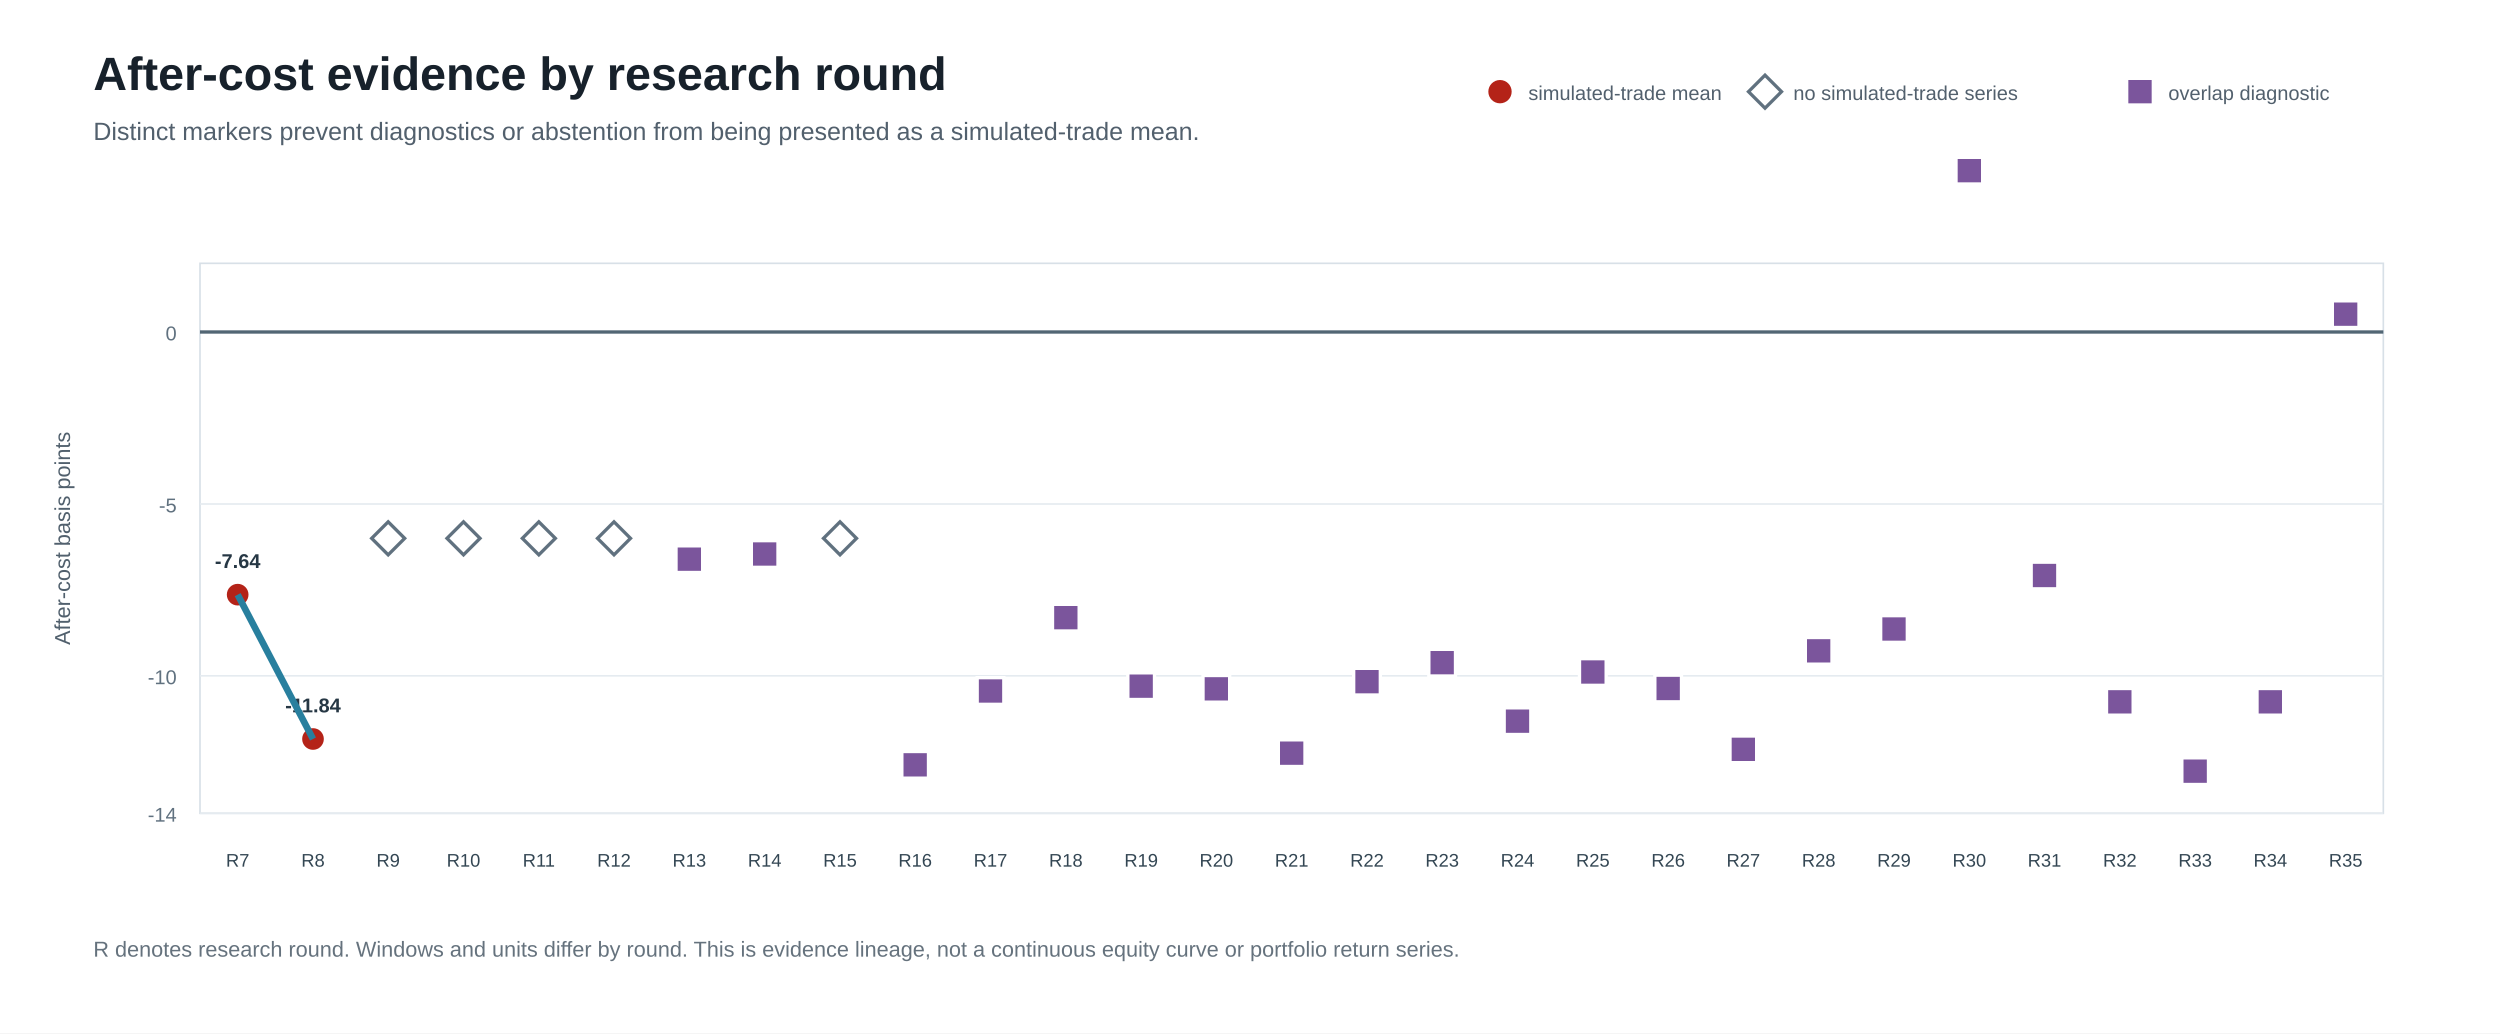
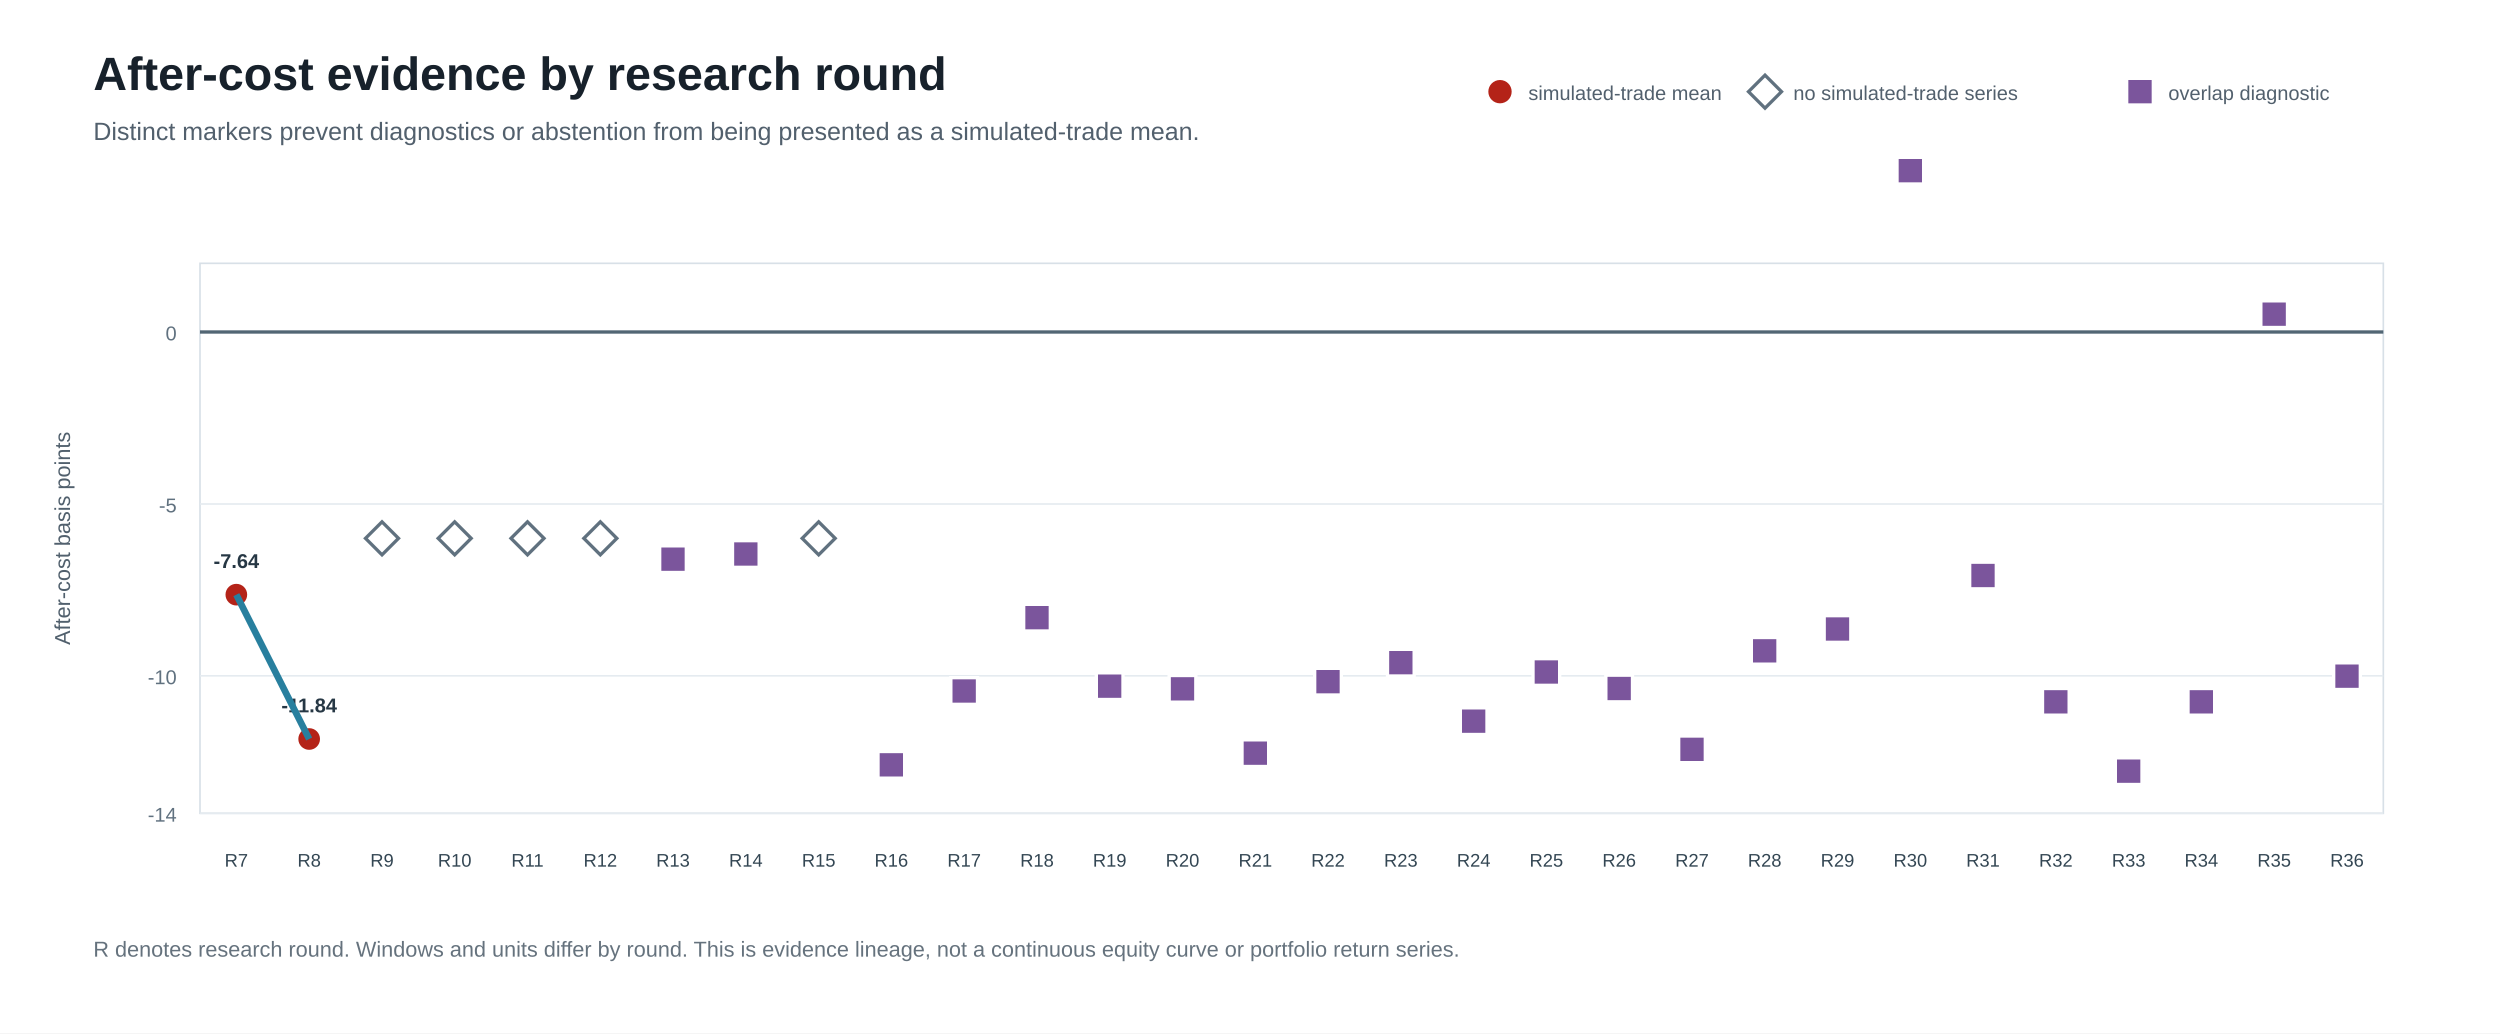
<svg xmlns="http://www.w3.org/2000/svg" width="1500" height="620" viewBox="0 0 1500 620" role="img" aria-labelledby="title desc">
  <rect width="100%" height="100%" fill="#ffffff" />
  <text x="56" y="54" font-family="Segoe UI, Arial, sans-serif" font-size="28" font-weight="700" fill="#17212b">After-cost evidence by research round</text>
  <text x="56" y="84" font-family="Segoe UI, Arial, sans-serif" font-size="15" fill="#52606d">Distinct markers prevent diagnostics or abstention from being presented as a simulated-trade mean.</text>
  <circle cx="900" cy="55" r="7" fill="#b42318" />
  <text x="917" y="60" font-family="Segoe UI, Arial, sans-serif" font-size="12" fill="#52606d">simulated-trade mean</text>
  <rect x="1052" y="48" width="14" height="14" fill="#ffffff" stroke="#60717f" stroke-width="2" transform="rotate(45 1059 55)" />
  <text x="1076" y="60" font-family="Segoe UI, Arial, sans-serif" font-size="12" fill="#52606d">no simulated-trade series</text>
  <rect x="1277" y="48" width="14" height="14" fill="#7b559c" />
  <text x="1301" y="60" font-family="Segoe UI, Arial, sans-serif" font-size="12" fill="#52606d">overlap diagnostic</text>
  <rect x="120" y="158" width="1310" height="330" fill="#ffffff" stroke="#d8e0e7" />
  <line x1="120" y1="488.0" x2="1430" y2="488.0" stroke="#e5ebf0" stroke-width="1" />
  <text x="106" y="493.0" text-anchor="end" font-family="Segoe UI, Arial, sans-serif" font-size="12" fill="#60717f">-14</text>
  <line x1="120" y1="405.5" x2="1430" y2="405.5" stroke="#e5ebf0" stroke-width="1" />
  <text x="106" y="410.5" text-anchor="end" font-family="Segoe UI, Arial, sans-serif" font-size="12" fill="#60717f">-10</text>
  <line x1="120" y1="302.4" x2="1430" y2="302.4" stroke="#e5ebf0" stroke-width="1" />
  <text x="106" y="307.4" text-anchor="end" font-family="Segoe UI, Arial, sans-serif" font-size="12" fill="#60717f">-5</text>
  <line x1="120" y1="199.2" x2="1430" y2="199.2" stroke="#526674" stroke-width="2" />
  <text x="106" y="204.2" text-anchor="end" font-family="Segoe UI, Arial, sans-serif" font-size="12" fill="#60717f">0</text>
-   <circle cx="142.6" cy="356.8" r="8" fill="#b42318" stroke="#ffffff" stroke-width="3" />
-   <text x="142.6" y="340.8" text-anchor="middle" font-family="Segoe UI, Arial, sans-serif" font-size="12" font-weight="700" fill="#263744">-7.64</text>
-   <text x="142.6" y="520" text-anchor="middle" font-family="Segoe UI, Arial, sans-serif" font-size="11" fill="#334653">R7</text>
-   <circle cx="187.8" cy="443.4" r="8" fill="#b42318" stroke="#ffffff" stroke-width="3" />
-   <text x="187.8" y="427.4" text-anchor="middle" font-family="Segoe UI, Arial, sans-serif" font-size="12" font-weight="700" fill="#263744">-11.84</text>
-   <text x="187.8" y="520" text-anchor="middle" font-family="Segoe UI, Arial, sans-serif" font-size="11" fill="#334653">R8</text>
-   <rect x="225.9" y="316.0" width="14" height="14" fill="#ffffff" stroke="#60717f" stroke-width="2" transform="rotate(45 232.9 323.0)" />
-   <text x="232.9" y="520" text-anchor="middle" font-family="Segoe UI, Arial, sans-serif" font-size="11" fill="#334653">R9</text>
-   <rect x="271.1" y="316.0" width="14" height="14" fill="#ffffff" stroke="#60717f" stroke-width="2" transform="rotate(45 278.1 323.0)" />
-   <text x="278.1" y="520" text-anchor="middle" font-family="Segoe UI, Arial, sans-serif" font-size="11" fill="#334653">R10</text>
-   <rect x="316.3" y="316.0" width="14" height="14" fill="#ffffff" stroke="#60717f" stroke-width="2" transform="rotate(45 323.3 323.0)" />
-   <text x="323.3" y="520" text-anchor="middle" font-family="Segoe UI, Arial, sans-serif" font-size="11" fill="#334653">R11</text>
-   <rect x="361.4" y="316.0" width="14" height="14" fill="#ffffff" stroke="#60717f" stroke-width="2" transform="rotate(45 368.4 323.0)" />
-   <text x="368.4" y="520" text-anchor="middle" font-family="Segoe UI, Arial, sans-serif" font-size="11" fill="#334653">R12</text>
-   <rect x="405.6" y="327.5" width="16" height="16" fill="#7b559c" stroke="#ffffff" stroke-width="2" />
-   <text x="413.6" y="520" text-anchor="middle" font-family="Segoe UI, Arial, sans-serif" font-size="11" fill="#334653">R13</text>
-   <rect x="450.8" y="324.4" width="16" height="16" fill="#7b559c" stroke="#ffffff" stroke-width="2" />
-   <text x="458.8" y="520" text-anchor="middle" font-family="Segoe UI, Arial, sans-serif" font-size="11" fill="#334653">R14</text>
-   <rect x="497.0" y="316.0" width="14" height="14" fill="#ffffff" stroke="#60717f" stroke-width="2" transform="rotate(45 504.0 323.0)" />
-   <text x="504.0" y="520" text-anchor="middle" font-family="Segoe UI, Arial, sans-serif" font-size="11" fill="#334653">R15</text>
-   <rect x="541.1" y="450.9" width="16" height="16" fill="#7b559c" stroke="#ffffff" stroke-width="2" />
-   <text x="549.1" y="520" text-anchor="middle" font-family="Segoe UI, Arial, sans-serif" font-size="11" fill="#334653">R16</text>
-   <rect x="586.3" y="406.6" width="16" height="16" fill="#7b559c" stroke="#ffffff" stroke-width="2" />
-   <text x="594.3" y="520" text-anchor="middle" font-family="Segoe UI, Arial, sans-serif" font-size="11" fill="#334653">R17</text>
-   <rect x="631.5" y="362.6" width="16" height="16" fill="#7b559c" stroke="#ffffff" stroke-width="2" />
-   <text x="639.5" y="520" text-anchor="middle" font-family="Segoe UI, Arial, sans-serif" font-size="11" fill="#334653">R18</text>
-   <rect x="676.7" y="403.7" width="16" height="16" fill="#7b559c" stroke="#ffffff" stroke-width="2" />
-   <text x="684.7" y="520" text-anchor="middle" font-family="Segoe UI, Arial, sans-serif" font-size="11" fill="#334653">R19</text>
-   <rect x="721.8" y="405.3" width="16" height="16" fill="#7b559c" stroke="#ffffff" stroke-width="2" />
-   <text x="729.8" y="520" text-anchor="middle" font-family="Segoe UI, Arial, sans-serif" font-size="11" fill="#334653">R20</text>
-   <rect x="767.0" y="443.9" width="16" height="16" fill="#7b559c" stroke="#ffffff" stroke-width="2" />
-   <text x="775.0" y="520" text-anchor="middle" font-family="Segoe UI, Arial, sans-serif" font-size="11" fill="#334653">R21</text>
-   <rect x="812.2" y="401.0" width="16" height="16" fill="#7b559c" stroke="#ffffff" stroke-width="2" />
-   <text x="820.2" y="520" text-anchor="middle" font-family="Segoe UI, Arial, sans-serif" font-size="11" fill="#334653">R22</text>
-   <rect x="857.3" y="389.6" width="16" height="16" fill="#7b559c" stroke="#ffffff" stroke-width="2" />
-   <text x="865.3" y="520" text-anchor="middle" font-family="Segoe UI, Arial, sans-serif" font-size="11" fill="#334653">R23</text>
-   <rect x="902.5" y="424.7" width="16" height="16" fill="#7b559c" stroke="#ffffff" stroke-width="2" />
-   <text x="910.5" y="520" text-anchor="middle" font-family="Segoe UI, Arial, sans-serif" font-size="11" fill="#334653">R24</text>
-   <rect x="947.7" y="395.2" width="16" height="16" fill="#7b559c" stroke="#ffffff" stroke-width="2" />
-   <text x="955.7" y="520" text-anchor="middle" font-family="Segoe UI, Arial, sans-serif" font-size="11" fill="#334653">R25</text>
-   <rect x="992.9" y="405.1" width="16" height="16" fill="#7b559c" stroke="#ffffff" stroke-width="2" />
-   <text x="1000.9" y="520" text-anchor="middle" font-family="Segoe UI, Arial, sans-serif" font-size="11" fill="#334653">R26</text>
-   <rect x="1038.0" y="441.6" width="16" height="16" fill="#7b559c" stroke="#ffffff" stroke-width="2" />
-   <text x="1046.0" y="520" text-anchor="middle" font-family="Segoe UI, Arial, sans-serif" font-size="11" fill="#334653">R27</text>
-   <rect x="1083.2" y="382.5" width="16" height="16" fill="#7b559c" stroke="#ffffff" stroke-width="2" />
-   <text x="1091.2" y="520" text-anchor="middle" font-family="Segoe UI, Arial, sans-serif" font-size="11" fill="#334653">R28</text>
-   <rect x="1128.4" y="369.4" width="16" height="16" fill="#7b559c" stroke="#ffffff" stroke-width="2" />
-   <text x="1136.4" y="520" text-anchor="middle" font-family="Segoe UI, Arial, sans-serif" font-size="11" fill="#334653">R29</text>
-   <rect x="1173.6" y="94.4" width="16" height="16" fill="#7b559c" stroke="#ffffff" stroke-width="2" />
-   <text x="1181.6" y="520" text-anchor="middle" font-family="Segoe UI, Arial, sans-serif" font-size="11" fill="#334653">R30</text>
-   <rect x="1218.7" y="337.3" width="16" height="16" fill="#7b559c" stroke="#ffffff" stroke-width="2" />
-   <text x="1226.7" y="520" text-anchor="middle" font-family="Segoe UI, Arial, sans-serif" font-size="11" fill="#334653">R31</text>
-   <rect x="1263.9" y="413.1" width="16" height="16" fill="#7b559c" stroke="#ffffff" stroke-width="2" />
-   <text x="1271.9" y="520" text-anchor="middle" font-family="Segoe UI, Arial, sans-serif" font-size="11" fill="#334653">R32</text>
-   <rect x="1309.1" y="454.7" width="16" height="16" fill="#7b559c" stroke="#ffffff" stroke-width="2" />
-   <text x="1317.1" y="520" text-anchor="middle" font-family="Segoe UI, Arial, sans-serif" font-size="11" fill="#334653">R33</text>
-   <rect x="1354.2" y="413.1" width="16" height="16" fill="#7b559c" stroke="#ffffff" stroke-width="2" />
-   <text x="1362.2" y="520" text-anchor="middle" font-family="Segoe UI, Arial, sans-serif" font-size="11" fill="#334653">R34</text>
-   <rect x="1399.4" y="180.5" width="16" height="16" fill="#7b559c" stroke="#ffffff" stroke-width="2" />
-   <text x="1407.4" y="520" text-anchor="middle" font-family="Segoe UI, Arial, sans-serif" font-size="11" fill="#334653">R35</text>
-   <polyline points="142.6,356.8 187.8,443.4" fill="none" stroke="#287f9e" stroke-width="4" />
+   <circle cx="141.8" cy="356.8" r="8" fill="#b42318" stroke="#ffffff" stroke-width="3" />
+   <text x="141.8" y="340.8" text-anchor="middle" font-family="Segoe UI, Arial, sans-serif" font-size="12" font-weight="700" fill="#263744">-7.64</text>
+   <text x="141.8" y="520" text-anchor="middle" font-family="Segoe UI, Arial, sans-serif" font-size="11" fill="#334653">R7</text>
+   <circle cx="185.5" cy="443.4" r="8" fill="#b42318" stroke="#ffffff" stroke-width="3" />
+   <text x="185.5" y="427.4" text-anchor="middle" font-family="Segoe UI, Arial, sans-serif" font-size="12" font-weight="700" fill="#263744">-11.84</text>
+   <text x="185.5" y="520" text-anchor="middle" font-family="Segoe UI, Arial, sans-serif" font-size="11" fill="#334653">R8</text>
+   <rect x="222.2" y="316.0" width="14" height="14" fill="#ffffff" stroke="#60717f" stroke-width="2" transform="rotate(45 229.2 323.0)" />
+   <text x="229.2" y="520" text-anchor="middle" font-family="Segoe UI, Arial, sans-serif" font-size="11" fill="#334653">R9</text>
+   <rect x="265.8" y="316.0" width="14" height="14" fill="#ffffff" stroke="#60717f" stroke-width="2" transform="rotate(45 272.8 323.0)" />
+   <text x="272.8" y="520" text-anchor="middle" font-family="Segoe UI, Arial, sans-serif" font-size="11" fill="#334653">R10</text>
+   <rect x="309.5" y="316.0" width="14" height="14" fill="#ffffff" stroke="#60717f" stroke-width="2" transform="rotate(45 316.5 323.0)" />
+   <text x="316.5" y="520" text-anchor="middle" font-family="Segoe UI, Arial, sans-serif" font-size="11" fill="#334653">R11</text>
+   <rect x="353.2" y="316.0" width="14" height="14" fill="#ffffff" stroke="#60717f" stroke-width="2" transform="rotate(45 360.2 323.0)" />
+   <text x="360.2" y="520" text-anchor="middle" font-family="Segoe UI, Arial, sans-serif" font-size="11" fill="#334653">R12</text>
+   <rect x="395.8" y="327.5" width="16" height="16" fill="#7b559c" stroke="#ffffff" stroke-width="2" />
+   <text x="403.8" y="520" text-anchor="middle" font-family="Segoe UI, Arial, sans-serif" font-size="11" fill="#334653">R13</text>
+   <rect x="439.5" y="324.4" width="16" height="16" fill="#7b559c" stroke="#ffffff" stroke-width="2" />
+   <text x="447.5" y="520" text-anchor="middle" font-family="Segoe UI, Arial, sans-serif" font-size="11" fill="#334653">R14</text>
+   <rect x="484.2" y="316.0" width="14" height="14" fill="#ffffff" stroke="#60717f" stroke-width="2" transform="rotate(45 491.2 323.0)" />
+   <text x="491.2" y="520" text-anchor="middle" font-family="Segoe UI, Arial, sans-serif" font-size="11" fill="#334653">R15</text>
+   <rect x="526.8" y="450.9" width="16" height="16" fill="#7b559c" stroke="#ffffff" stroke-width="2" />
+   <text x="534.8" y="520" text-anchor="middle" font-family="Segoe UI, Arial, sans-serif" font-size="11" fill="#334653">R16</text>
+   <rect x="570.5" y="406.6" width="16" height="16" fill="#7b559c" stroke="#ffffff" stroke-width="2" />
+   <text x="578.5" y="520" text-anchor="middle" font-family="Segoe UI, Arial, sans-serif" font-size="11" fill="#334653">R17</text>
+   <rect x="614.2" y="362.6" width="16" height="16" fill="#7b559c" stroke="#ffffff" stroke-width="2" />
+   <text x="622.2" y="520" text-anchor="middle" font-family="Segoe UI, Arial, sans-serif" font-size="11" fill="#334653">R18</text>
+   <rect x="657.8" y="403.7" width="16" height="16" fill="#7b559c" stroke="#ffffff" stroke-width="2" />
+   <text x="665.8" y="520" text-anchor="middle" font-family="Segoe UI, Arial, sans-serif" font-size="11" fill="#334653">R19</text>
+   <rect x="701.5" y="405.3" width="16" height="16" fill="#7b559c" stroke="#ffffff" stroke-width="2" />
+   <text x="709.5" y="520" text-anchor="middle" font-family="Segoe UI, Arial, sans-serif" font-size="11" fill="#334653">R20</text>
+   <rect x="745.2" y="443.9" width="16" height="16" fill="#7b559c" stroke="#ffffff" stroke-width="2" />
+   <text x="753.2" y="520" text-anchor="middle" font-family="Segoe UI, Arial, sans-serif" font-size="11" fill="#334653">R21</text>
+   <rect x="788.8" y="401.0" width="16" height="16" fill="#7b559c" stroke="#ffffff" stroke-width="2" />
+   <text x="796.8" y="520" text-anchor="middle" font-family="Segoe UI, Arial, sans-serif" font-size="11" fill="#334653">R22</text>
+   <rect x="832.5" y="389.6" width="16" height="16" fill="#7b559c" stroke="#ffffff" stroke-width="2" />
+   <text x="840.5" y="520" text-anchor="middle" font-family="Segoe UI, Arial, sans-serif" font-size="11" fill="#334653">R23</text>
+   <rect x="876.2" y="424.7" width="16" height="16" fill="#7b559c" stroke="#ffffff" stroke-width="2" />
+   <text x="884.2" y="520" text-anchor="middle" font-family="Segoe UI, Arial, sans-serif" font-size="11" fill="#334653">R24</text>
+   <rect x="919.8" y="395.2" width="16" height="16" fill="#7b559c" stroke="#ffffff" stroke-width="2" />
+   <text x="927.8" y="520" text-anchor="middle" font-family="Segoe UI, Arial, sans-serif" font-size="11" fill="#334653">R25</text>
+   <rect x="963.5" y="405.1" width="16" height="16" fill="#7b559c" stroke="#ffffff" stroke-width="2" />
+   <text x="971.5" y="520" text-anchor="middle" font-family="Segoe UI, Arial, sans-serif" font-size="11" fill="#334653">R26</text>
+   <rect x="1007.2" y="441.6" width="16" height="16" fill="#7b559c" stroke="#ffffff" stroke-width="2" />
+   <text x="1015.2" y="520" text-anchor="middle" font-family="Segoe UI, Arial, sans-serif" font-size="11" fill="#334653">R27</text>
+   <rect x="1050.8" y="382.5" width="16" height="16" fill="#7b559c" stroke="#ffffff" stroke-width="2" />
+   <text x="1058.8" y="520" text-anchor="middle" font-family="Segoe UI, Arial, sans-serif" font-size="11" fill="#334653">R28</text>
+   <rect x="1094.5" y="369.4" width="16" height="16" fill="#7b559c" stroke="#ffffff" stroke-width="2" />
+   <text x="1102.5" y="520" text-anchor="middle" font-family="Segoe UI, Arial, sans-serif" font-size="11" fill="#334653">R29</text>
+   <rect x="1138.2" y="94.4" width="16" height="16" fill="#7b559c" stroke="#ffffff" stroke-width="2" />
+   <text x="1146.2" y="520" text-anchor="middle" font-family="Segoe UI, Arial, sans-serif" font-size="11" fill="#334653">R30</text>
+   <rect x="1181.8" y="337.3" width="16" height="16" fill="#7b559c" stroke="#ffffff" stroke-width="2" />
+   <text x="1189.8" y="520" text-anchor="middle" font-family="Segoe UI, Arial, sans-serif" font-size="11" fill="#334653">R31</text>
+   <rect x="1225.5" y="413.1" width="16" height="16" fill="#7b559c" stroke="#ffffff" stroke-width="2" />
+   <text x="1233.5" y="520" text-anchor="middle" font-family="Segoe UI, Arial, sans-serif" font-size="11" fill="#334653">R32</text>
+   <rect x="1269.2" y="454.7" width="16" height="16" fill="#7b559c" stroke="#ffffff" stroke-width="2" />
+   <text x="1277.2" y="520" text-anchor="middle" font-family="Segoe UI, Arial, sans-serif" font-size="11" fill="#334653">R33</text>
+   <rect x="1312.8" y="413.1" width="16" height="16" fill="#7b559c" stroke="#ffffff" stroke-width="2" />
+   <text x="1320.8" y="520" text-anchor="middle" font-family="Segoe UI, Arial, sans-serif" font-size="11" fill="#334653">R34</text>
+   <rect x="1356.5" y="180.5" width="16" height="16" fill="#7b559c" stroke="#ffffff" stroke-width="2" />
+   <text x="1364.5" y="520" text-anchor="middle" font-family="Segoe UI, Arial, sans-serif" font-size="11" fill="#334653">R35</text>
+   <rect x="1400.2" y="397.7" width="16" height="16" fill="#7b559c" stroke="#ffffff" stroke-width="2" />
+   <text x="1408.2" y="520" text-anchor="middle" font-family="Segoe UI, Arial, sans-serif" font-size="11" fill="#334653">R36</text>
+   <polyline points="141.8,356.8 185.5,443.4" fill="none" stroke="#287f9e" stroke-width="4" />
  <text x="42" y="323" transform="rotate(-90 42 323)" text-anchor="middle" font-family="Segoe UI, Arial, sans-serif" font-size="13" fill="#51606d">After-cost basis points</text>
  <text x="56" y="574" font-family="Segoe UI, Arial, sans-serif" font-size="13" fill="#65727d">R denotes research round. Windows and units differ by round. This is evidence lineage, not a continuous equity curve or portfolio return series.</text>
</svg>
